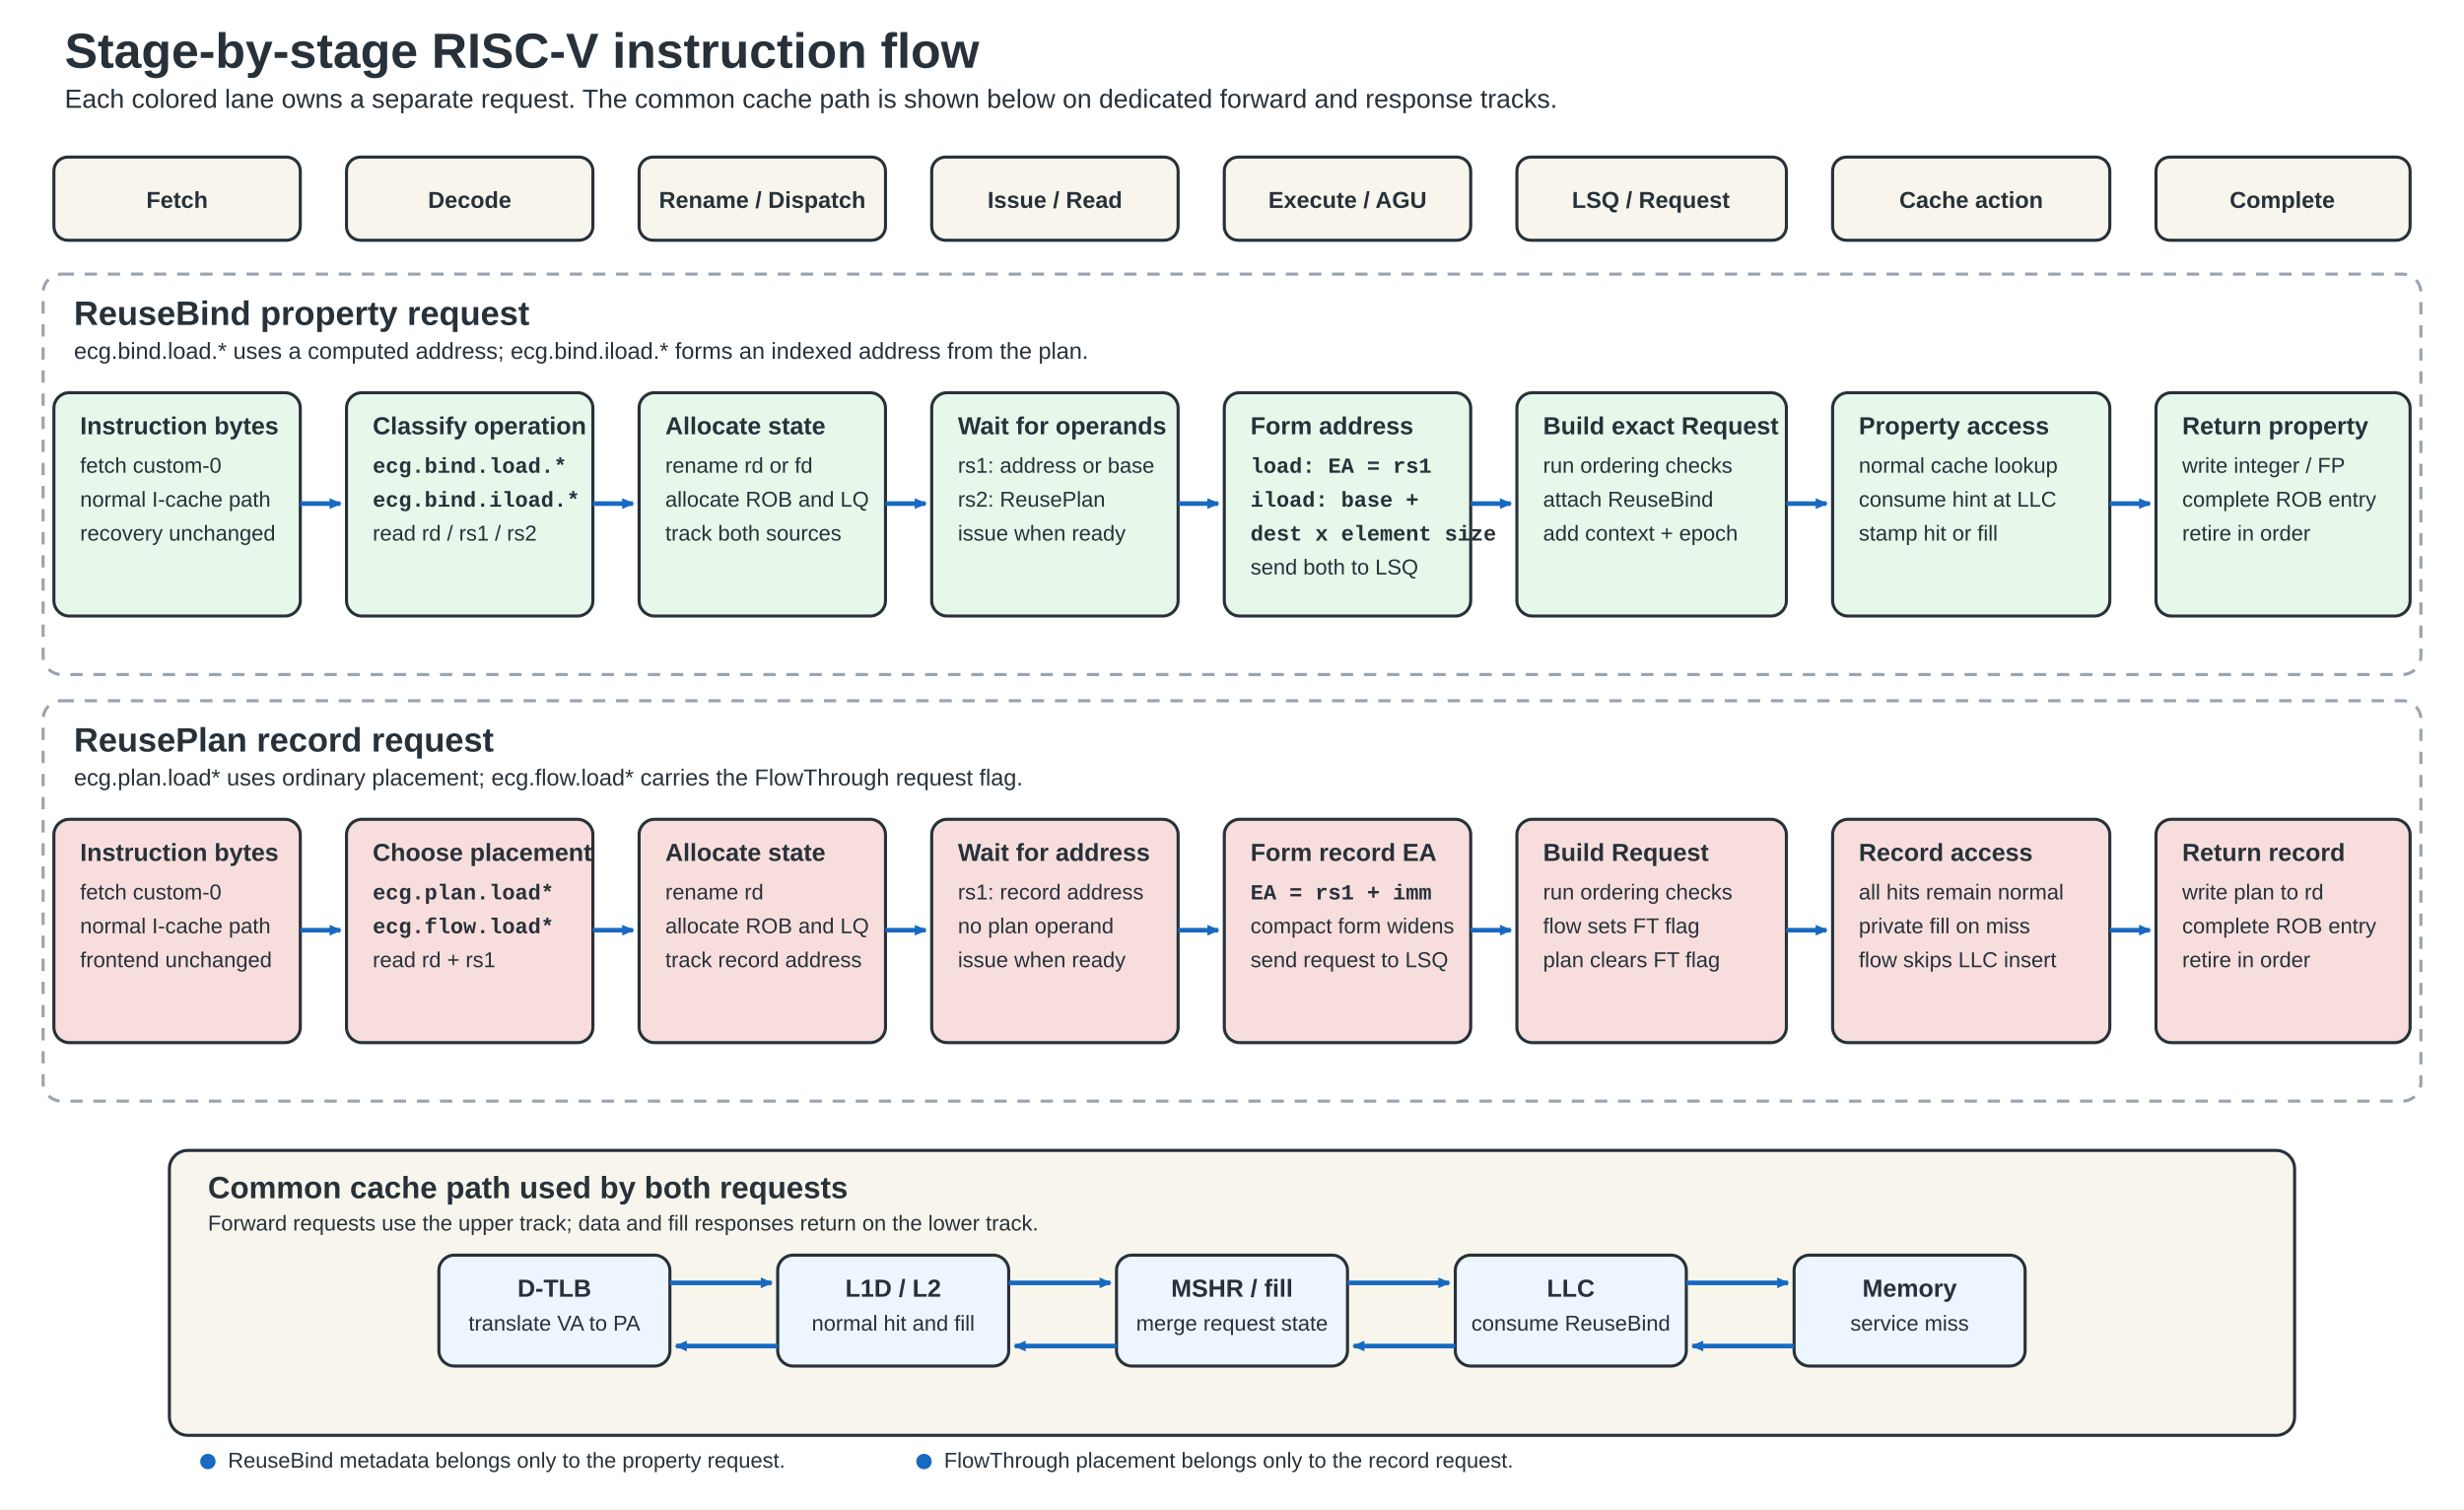
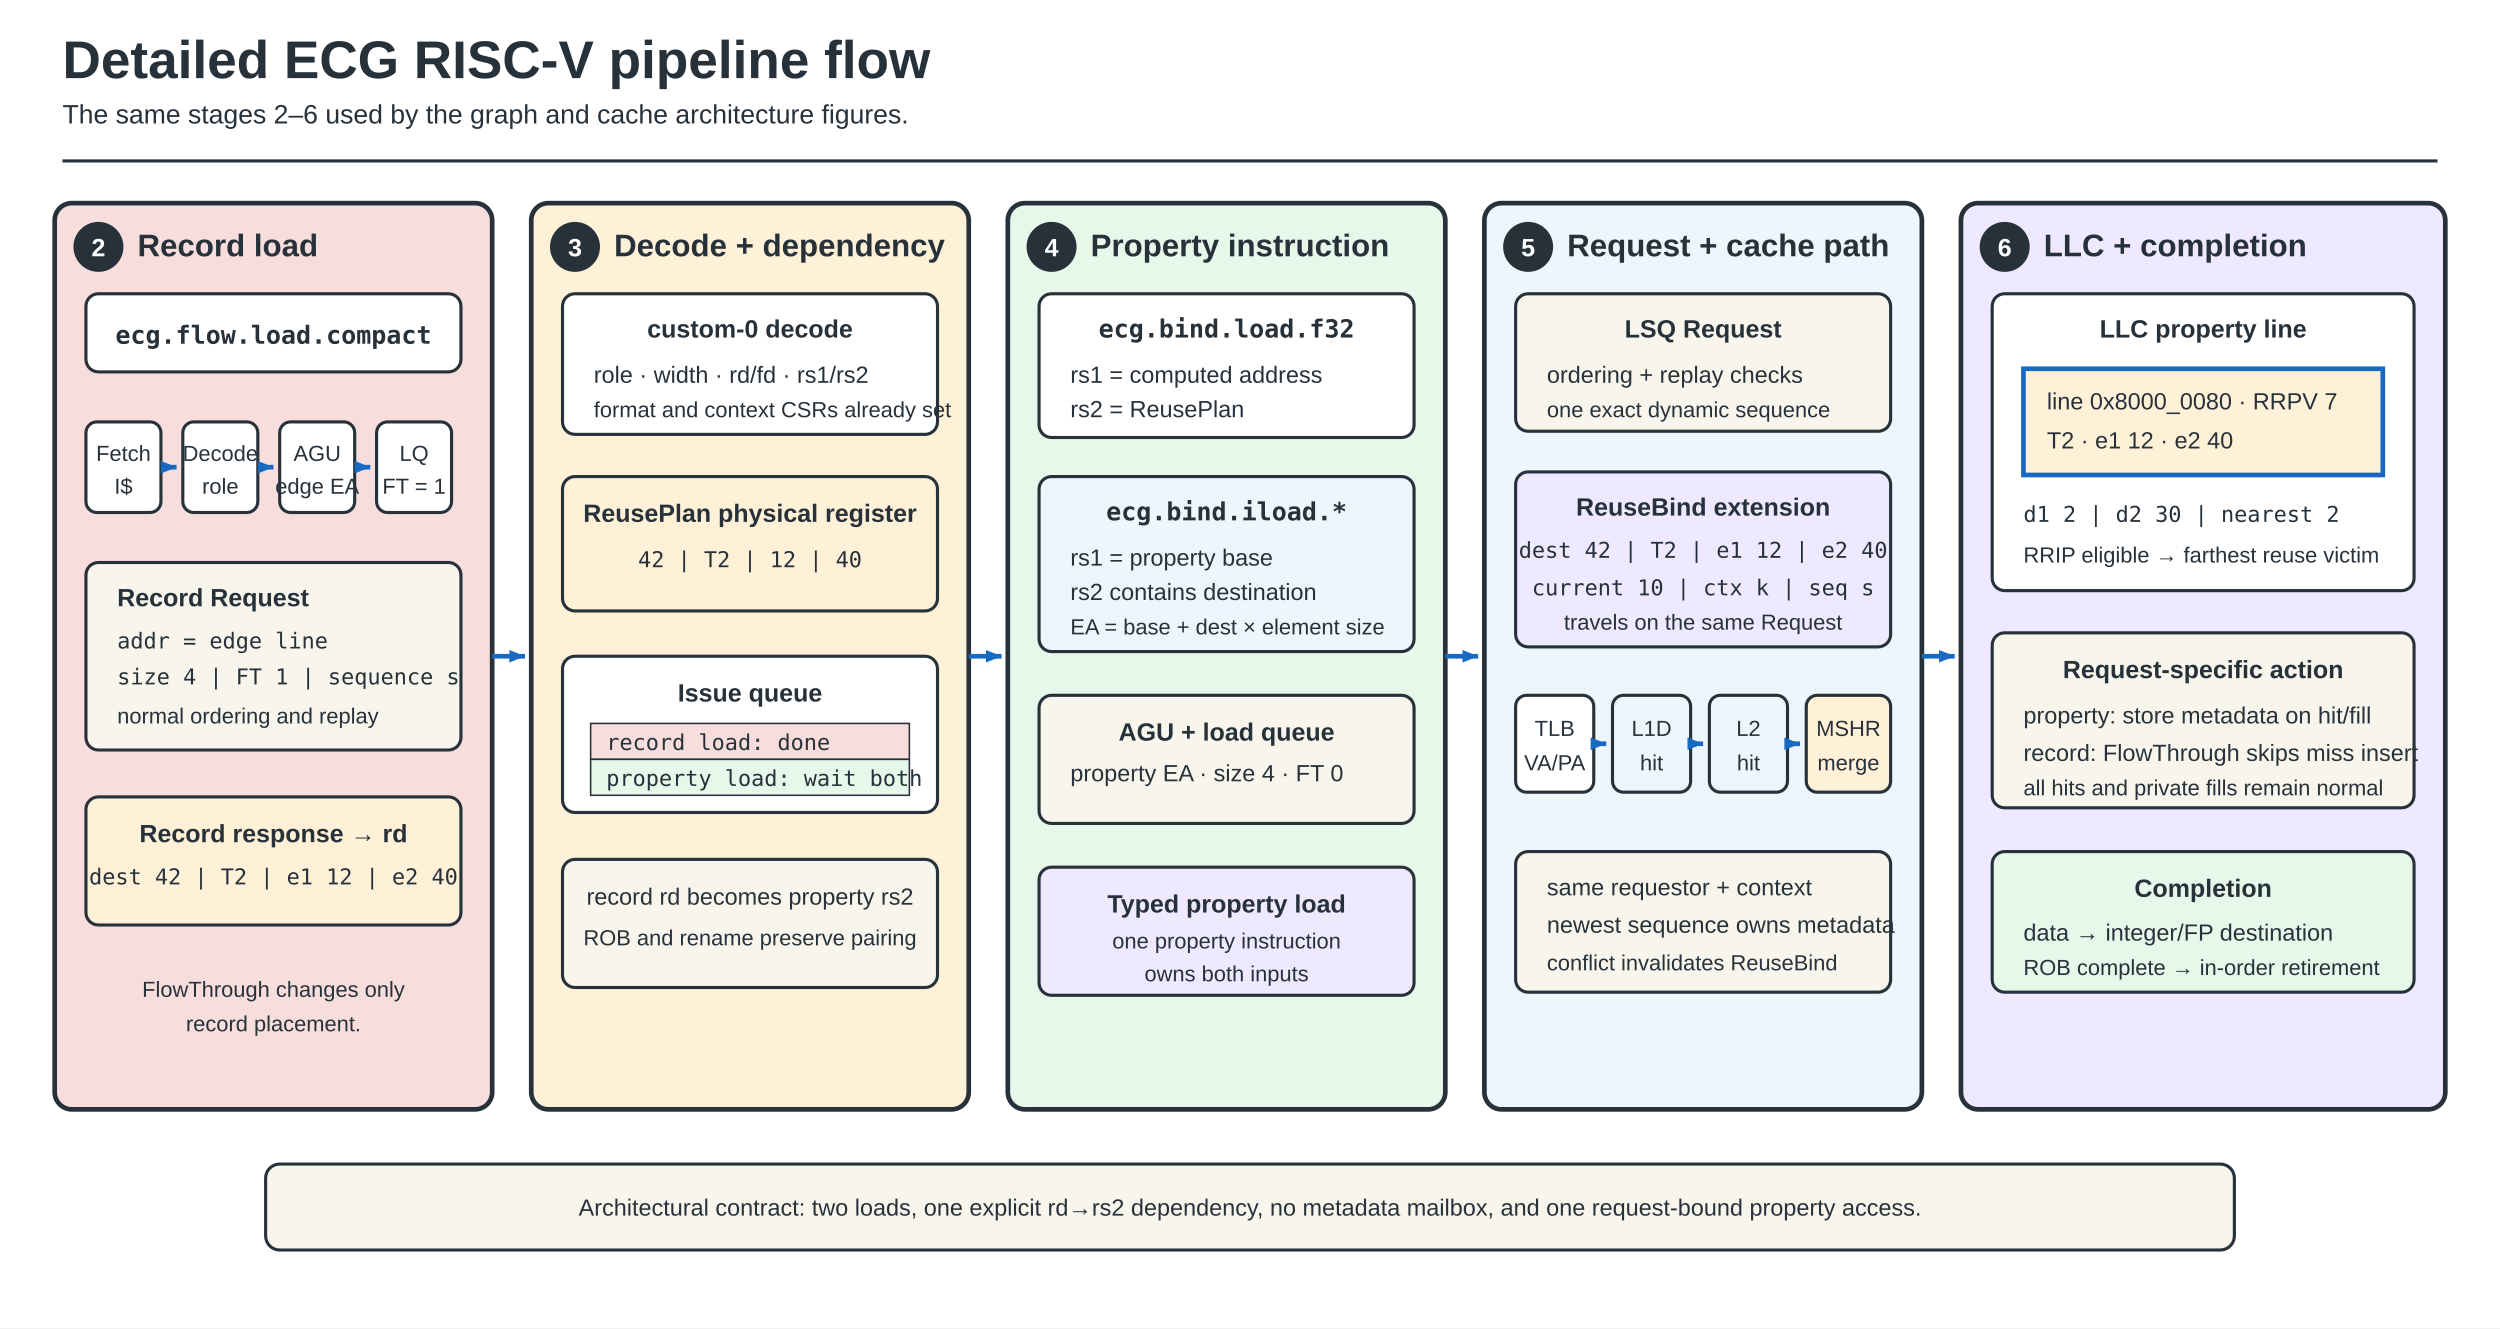
- <svg xmlns="http://www.w3.org/2000/svg" width="1600" height="980" viewBox="0 0 1600 980" role="img" aria-labelledby="title desc" fill="#27313A">
+ <svg xmlns="http://www.w3.org/2000/svg" width="1600" height="850" viewBox="0 0 1600 850" role="img" aria-labelledby="title desc" fill="#27313A">
  <defs>
-     <marker id="arrow" markerUnits="userSpaceOnUse" markerWidth="8" markerHeight="7" refX="7" refY="3.5" orient="auto">
-       <path d="M0 0 L8 3.5 L0 7 Z" fill="#1769C2" />
-     </marker>
-     <marker id="teal-arrow" markerUnits="userSpaceOnUse" markerWidth="8" markerHeight="7" refX="7" refY="3.5" orient="auto">
-       <path d="M0 0 L8 3.5 L0 7 Z" fill="#1769C2" />
-     </marker>
-     <marker id="coral-arrow" markerUnits="userSpaceOnUse" markerWidth="8" markerHeight="7" refX="7" refY="3.5" orient="auto">
-       <path d="M0 0 L8 3.5 L0 7 Z" fill="#1769C2" />
+     <marker id="arrow" viewBox="0 0 10 8" markerWidth="10" markerHeight="8" refX="10" refY="4" orient="auto" markerUnits="userSpaceOnUse">
+       <path d="M0 0 L10 4 L0 8 Z" fill="#1769C2" />
    </marker>
    <style>
      :root{color-scheme:light dark}
      @media(prefers-color-scheme:dark){
        [fill="#27313A"]{fill:#ECE7DD}[stroke="#27313A"]{stroke:#ECE7DD}
        [fill="#FFFFFF"]{fill:#1E2327}[fill="#F8F6EC"]{fill:#252A2E}
        [fill="#EDF5FF"]{fill:#273846}[fill="#E7F7EA"]{fill:#24382A}
        [fill="#FFF0D8"]{fill:#3B3122}[fill="#F7DEDC"]{fill:#3D292A}
-         [fill="#EEE9FF"]{fill:#302C3C}[stroke="#9AA3AD"]{stroke:#747D86}
+         [fill="#EEE9FF"]{fill:#302C3C}
      }
-       .title{font:700 32px Arial,sans-serif}
-       .subtitle{font:400 17px Arial,sans-serif}
-       .column{font:700 15px Arial,sans-serif}
-       .lane-title{font:700 22px Arial,sans-serif}
-       .lane-note{font:400 15px Arial,sans-serif}
-       .box-title{font:700 16px Arial,sans-serif}
-       .body{font:400 14px Arial,sans-serif}
-       .mono{font:700 14px 'Courier New',monospace}
-       .small{font:400 14px Arial,sans-serif}
-       .panel-title{font:700 20px Arial,sans-serif}
+       .sans{font-family:Arial,Helvetica,sans-serif}
+       .mono{font-family:"SFMono-Regular",Consolas,monospace}
+       .title{font-size:34px;font-weight:700}
+       .subtitle{font-size:17px}
+       .heading{font-size:20px;font-weight:700}
+       .label{font-size:16px;font-weight:700}
+       .body{font-size:15px}
+       .small{font-size:14px}
+       .arrow{fill:none;stroke:#1769C2;stroke-width:3;marker-end:url(#arrow)}
+       .slot{fill:#FFFFFF;stroke:#27313A;stroke-width:2}
    </style>
  </defs>
-   <rect width="1600" height="980" fill="#FFFFFF" />
-   <text x="42" y="44" class="title">Stage-by-stage RISC-V instruction flow</text>
-   <text x="42" y="70" class="subtitle">Each colored lane owns a separate request. The common cache path is shown below on dedicated forward and response tracks.</text>
-   <g fill="#F8F6EC" stroke="#27313A" stroke-width="2">
-     <rect x="35" y="102" width="160" height="54" rx="9" />
-     <rect x="225" y="102" width="160" height="54" rx="9" />
-     <rect x="415" y="102" width="160" height="54" rx="9" />
-     <rect x="605" y="102" width="160" height="54" rx="9" />
-     <rect x="795" y="102" width="160" height="54" rx="9" />
-     <rect x="985" y="102" width="175" height="54" rx="9" />
-     <rect x="1190" y="102" width="180" height="54" rx="9" />
-     <rect x="1400" y="102" width="165" height="54" rx="9" />
+   <rect width="1600" height="850" fill="#FFFFFF" />
+   <text x="40" y="50" class="sans title">Detailed ECG RISC-V pipeline flow</text>
+   <text x="40" y="79" class="sans subtitle">The same stages 2–6 used by the graph and cache architecture figures.</text>
+   <line x1="40" y1="103" x2="1560" y2="103" stroke="#27313A" stroke-width="2" />
+   <g stroke="#27313A" stroke-width="3">
+     <rect x="35" y="130" width="280" height="580" rx="11" fill="#F7DEDC" />
+     <rect x="340" y="130" width="280" height="580" rx="11" fill="#FFF0D8" />
+     <rect x="645" y="130" width="280" height="580" rx="11" fill="#E7F7EA" />
+     <rect x="950" y="130" width="280" height="580" rx="11" fill="#EDF5FF" />
+     <rect x="1255" y="130" width="310" height="580" rx="11" fill="#EEE9FF" />
  </g>
-   <g text-anchor="middle" class="column">
-     <text x="115" y="135">Fetch</text>
-     <text x="305" y="135">Decode</text>
-     <text x="495" y="135">Rename / Dispatch</text>
-     <text x="685" y="135">Issue / Read</text>
-     <text x="875" y="135">Execute / AGU</text>
-     <text x="1072" y="135">LSQ / Request</text>
-     <text x="1280" y="135">Cache action</text>
-     <text x="1482" y="135">Complete</text>
+   <circle cx="63" cy="158" r="16" fill="#27313A" />
+   <text x="63" y="164" text-anchor="middle" fill="#FFFFFF" class="sans label">2</text>
+   <text x="88" y="164" class="sans heading">Record load</text>
+   <rect x="55" y="188" width="240" height="50" rx="8" fill="#FFFFFF" stroke="#27313A" stroke-width="2" />
+   <text x="175" y="220" text-anchor="middle" class="mono label">ecg.flow.load.compact</text>
+   <g text-anchor="middle">
+     <rect x="55" y="270" width="48" height="58" rx="7" class="slot" />
+     <rect x="117" y="270" width="48" height="58" rx="7" class="slot" />
+     <rect x="179" y="270" width="48" height="58" rx="7" class="slot" />
+     <rect x="241" y="270" width="48" height="58" rx="7" class="slot" />
+     <text x="79" y="295" class="sans small">Fetch</text>
+     <text x="79" y="316" class="sans small">I$</text>
+     <text x="141" y="295" class="sans small">Decode</text>
+     <text x="141" y="316" class="sans small">role</text>
+     <text x="203" y="295" class="sans small">AGU</text>
+     <text x="203" y="316" class="sans small">edge EA</text>
+     <text x="265" y="295" class="sans small">LQ</text>
+     <text x="265" y="316" class="sans small">FT = 1</text>
  </g>
-   <rect x="28" y="178" width="1544" height="260" rx="12" fill="none" stroke="#9AA3AD" stroke-width="2" stroke-dasharray="8 7" />
-   <text x="48" y="211" class="lane-title">ReuseBind property request</text>
-   <text x="48" y="233" class="lane-note">ecg.bind.load.* uses a computed address; ecg.bind.iload.* forms an indexed address from the plan.</text>
-   <g fill="#E7F7EA" stroke="#27313A" stroke-width="2">
-     <rect x="35" y="255" width="160" height="145" rx="10" />
-     <rect x="225" y="255" width="160" height="145" rx="10" />
-     <rect x="415" y="255" width="160" height="145" rx="10" />
-     <rect x="605" y="255" width="160" height="145" rx="10" />
-     <rect x="795" y="255" width="160" height="145" rx="10" />
-     <rect x="985" y="255" width="175" height="145" rx="10" />
-     <rect x="1190" y="255" width="180" height="145" rx="10" />
-     <rect x="1400" y="255" width="165" height="145" rx="10" />
+   <path d="M103 299 H113" class="arrow" />
+   <path d="M165 299 H175" class="arrow" />
+   <path d="M227 299 H237" class="arrow" />
+   <rect x="55" y="360" width="240" height="120" rx="8" fill="#F8F6EC" stroke="#27313A" stroke-width="2" />
+   <text x="75" y="388" class="sans label">Record Request</text>
+   <text x="75" y="415" class="mono small">addr = edge line</text>
+   <text x="75" y="438" class="mono small">size 4 | FT 1 | sequence s</text>
+   <text x="75" y="463" class="sans small">normal ordering and replay</text>
+   <rect x="55" y="510" width="240" height="82" rx="8" fill="#FFF0D8" stroke="#27313A" stroke-width="2" />
+   <text x="175" y="539" text-anchor="middle" class="sans label">Record response → rd</text>
+   <text x="175" y="566" text-anchor="middle" class="mono small">dest 42 | T2 | e1 12 | e2 40</text>
+   <text x="175" y="638" text-anchor="middle" class="sans small">FlowThrough changes only</text>
+   <text x="175" y="660" text-anchor="middle" class="sans small">record placement.</text>
+   <circle cx="368" cy="158" r="16" fill="#27313A" />
+   <text x="368" y="164" text-anchor="middle" fill="#FFFFFF" class="sans label">3</text>
+   <text x="393" y="164" class="sans heading">Decode + dependency</text>
+   <rect x="360" y="188" width="240" height="90" rx="8" fill="#FFFFFF" stroke="#27313A" stroke-width="2" />
+   <text x="480" y="216" text-anchor="middle" class="sans label">custom-0 decode</text>
+   <text x="380" y="245" class="sans body">role · width · rd/fd · rs1/rs2</text>
+   <text x="380" y="267" class="sans small">format and context CSRs already set</text>
+   <rect x="360" y="305" width="240" height="86" rx="8" fill="#FFF0D8" stroke="#27313A" stroke-width="2" />
+   <text x="480" y="334" text-anchor="middle" class="sans label">ReusePlan physical register</text>
+   <text x="480" y="363" text-anchor="middle" class="mono small">42 | T2 | 12 | 40</text>
+   <rect x="360" y="420" width="240" height="100" rx="8" fill="#FFFFFF" stroke="#27313A" stroke-width="2" />
+   <text x="480" y="449" text-anchor="middle" class="sans label">Issue queue</text>
+   <rect x="378" y="463" width="204" height="23" fill="#F7DEDC" stroke="#27313A" />
+   <rect x="378" y="486" width="204" height="23" fill="#E7F7EA" stroke="#27313A" />
+   <text x="388" y="480" class="mono small">record load: done</text>
+   <text x="388" y="503" class="mono small">property load: wait both</text>
+   <rect x="360" y="550" width="240" height="82" rx="8" fill="#F8F6EC" stroke="#27313A" stroke-width="2" />
+   <text x="480" y="579" text-anchor="middle" class="sans body">record rd becomes property rs2</text>
+   <text x="480" y="605" text-anchor="middle" class="sans small">ROB and rename preserve pairing</text>
+   <circle cx="673" cy="158" r="16" fill="#27313A" />
+   <text x="673" y="164" text-anchor="middle" fill="#FFFFFF" class="sans label">4</text>
+   <text x="698" y="164" class="sans heading">Property instruction</text>
+   <rect x="665" y="188" width="240" height="92" rx="8" fill="#FFFFFF" stroke="#27313A" stroke-width="2" />
+   <text x="785" y="216" text-anchor="middle" class="mono label">ecg.bind.load.f32</text>
+   <text x="685" y="245" class="sans body">rs1 = computed address</text>
+   <text x="685" y="267" class="sans body">rs2 = ReusePlan</text>
+   <rect x="665" y="305" width="240" height="112" rx="8" fill="#EDF5FF" stroke="#27313A" stroke-width="2" />
+   <text x="785" y="333" text-anchor="middle" class="mono label">ecg.bind.iload.*</text>
+   <text x="685" y="362" class="sans body">rs1 = property base</text>
+   <text x="685" y="384" class="sans body">rs2 contains destination</text>
+   <text x="685" y="406" class="sans small">EA = base + dest × element size</text>
+   <rect x="665" y="445" width="240" height="82" rx="8" fill="#F8F6EC" stroke="#27313A" stroke-width="2" />
+   <text x="785" y="474" text-anchor="middle" class="sans label">AGU + load queue</text>
+   <text x="685" y="500" class="sans body">property EA · size 4 · FT 0</text>
+   <rect x="665" y="555" width="240" height="82" rx="8" fill="#EEE9FF" stroke="#27313A" stroke-width="2" />
+   <text x="785" y="584" text-anchor="middle" class="sans label">Typed property load</text>
+   <text x="785" y="607" text-anchor="middle" class="sans small">one property instruction</text>
+   <text x="785" y="628" text-anchor="middle" class="sans small">owns both inputs</text>
+   <circle cx="978" cy="158" r="16" fill="#27313A" />
+   <text x="978" y="164" text-anchor="middle" fill="#FFFFFF" class="sans label">5</text>
+   <text x="1003" y="164" class="sans heading">Request + cache path</text>
+   <rect x="970" y="188" width="240" height="88" rx="8" fill="#F8F6EC" stroke="#27313A" stroke-width="2" />
+   <text x="1090" y="216" text-anchor="middle" class="sans label">LSQ Request</text>
+   <text x="990" y="245" class="sans body">ordering + replay checks</text>
+   <text x="990" y="267" class="sans small">one exact dynamic sequence</text>
+   <rect x="970" y="302" width="240" height="112" rx="8" fill="#EEE9FF" stroke="#27313A" stroke-width="2" />
+   <text x="1090" y="330" text-anchor="middle" class="sans label">ReuseBind extension</text>
+   <text x="1090" y="357" text-anchor="middle" class="mono small">dest 42 | T2 | e1 12 | e2 40</text>
+   <text x="1090" y="381" text-anchor="middle" class="mono small">current 10 | ctx k | seq s</text>
+   <text x="1090" y="403" text-anchor="middle" class="sans small">travels on the same Request</text>
+   <g text-anchor="middle">
+     <rect x="970" y="445" width="50" height="62" rx="7" class="slot" />
+     <rect x="1032" y="445" width="50" height="62" rx="7" fill="#EDF5FF" stroke="#27313A" stroke-width="2" />
+     <rect x="1094" y="445" width="50" height="62" rx="7" fill="#EDF5FF" stroke="#27313A" stroke-width="2" />
+     <rect x="1156" y="445" width="54" height="62" rx="7" fill="#FFF0D8" stroke="#27313A" stroke-width="2" />
+     <text x="995" y="471" class="sans small">TLB</text>
+     <text x="995" y="493" class="sans small">VA/PA</text>
+     <text x="1057" y="471" class="sans small">L1D</text>
+     <text x="1057" y="493" class="sans small">hit</text>
+     <text x="1119" y="471" class="sans small">L2</text>
+     <text x="1119" y="493" class="sans small">hit</text>
+     <text x="1183" y="471" class="sans small">MSHR</text>
+     <text x="1183" y="493" class="sans small">merge</text>
  </g>
-   <text x="52" y="282" class="box-title">Instruction bytes</text>
-   <text x="52" y="307" class="body">fetch custom-0</text>
-   <text x="52" y="329" class="body">normal I-cache path</text>
-   <text x="52" y="351" class="body">recovery unchanged</text>
-   <text x="242" y="282" class="box-title">Classify operation</text>
-   <text x="242" y="307" class="mono">ecg.bind.load.*</text>
-   <text x="242" y="329" class="mono">ecg.bind.iload.*</text>
-   <text x="242" y="351" class="body">read rd / rs1 / rs2</text>
-   <text x="432" y="282" class="box-title">Allocate state</text>
-   <text x="432" y="307" class="body">rename rd or fd</text>
-   <text x="432" y="329" class="body">allocate ROB and LQ</text>
-   <text x="432" y="351" class="body">track both sources</text>
-   <text x="622" y="282" class="box-title">Wait for operands</text>
-   <text x="622" y="307" class="body">rs1: address or base</text>
-   <text x="622" y="329" class="body">rs2: ReusePlan</text>
-   <text x="622" y="351" class="body">issue when ready</text>
-   <text x="812" y="282" class="box-title">Form address</text>
-   <text x="812" y="307" class="mono">load: EA = rs1</text>
-   <text x="812" y="329" class="mono">iload: base +</text>
-   <text x="812" y="351" class="mono">dest x element size</text>
-   <text x="812" y="373" class="body">send both to LSQ</text>
-   <text x="1002" y="282" class="box-title">Build exact Request</text>
-   <text x="1002" y="307" class="body">run ordering checks</text>
-   <text x="1002" y="329" class="body">attach ReuseBind</text>
-   <text x="1002" y="351" class="body">add context + epoch</text>
-   <text x="1207" y="282" class="box-title">Property access</text>
-   <text x="1207" y="307" class="body">normal cache lookup</text>
-   <text x="1207" y="329" class="body">consume hint at LLC</text>
-   <text x="1207" y="351" class="body">stamp hit or fill</text>
-   <text x="1417" y="282" class="box-title">Return property</text>
-   <text x="1417" y="307" class="body">write integer / FP</text>
-   <text x="1417" y="329" class="body">complete ROB entry</text>
-   <text x="1417" y="351" class="body">retire in order</text>
-   <g stroke="#1769C2" stroke-width="3" marker-end="url(#teal-arrow)">
-     <line x1="195" y1="327" x2="221" y2="327" />
-     <line x1="385" y1="327" x2="411" y2="327" />
-     <line x1="575" y1="327" x2="601" y2="327" />
-     <line x1="765" y1="327" x2="791" y2="327" />
-     <line x1="955" y1="327" x2="981" y2="327" />
-     <line x1="1160" y1="327" x2="1186" y2="327" />
-     <line x1="1370" y1="327" x2="1396" y2="327" />
-   </g>
-   <rect x="28" y="455" width="1544" height="260" rx="12" fill="none" stroke="#9AA3AD" stroke-width="2" stroke-dasharray="8 7" />
-   <text x="48" y="488" class="lane-title">ReusePlan record request</text>
-   <text x="48" y="510" class="lane-note">ecg.plan.load* uses ordinary placement; ecg.flow.load* carries the FlowThrough request flag.</text>
-   <g fill="#F7DEDC" stroke="#27313A" stroke-width="2">
-     <rect x="35" y="532" width="160" height="145" rx="10" />
-     <rect x="225" y="532" width="160" height="145" rx="10" />
-     <rect x="415" y="532" width="160" height="145" rx="10" />
-     <rect x="605" y="532" width="160" height="145" rx="10" />
-     <rect x="795" y="532" width="160" height="145" rx="10" />
-     <rect x="985" y="532" width="175" height="145" rx="10" />
-     <rect x="1190" y="532" width="180" height="145" rx="10" />
-     <rect x="1400" y="532" width="165" height="145" rx="10" />
-   </g>
-   <text x="52" y="559" class="box-title">Instruction bytes</text>
-   <text x="52" y="584" class="body">fetch custom-0</text>
-   <text x="52" y="606" class="body">normal I-cache path</text>
-   <text x="52" y="628" class="body">frontend unchanged</text>
-   <text x="242" y="559" class="box-title">Choose placement</text>
-   <text x="242" y="584" class="mono">ecg.plan.load*</text>
-   <text x="242" y="606" class="mono">ecg.flow.load*</text>
-   <text x="242" y="628" class="body">read rd + rs1</text>
-   <text x="432" y="559" class="box-title">Allocate state</text>
-   <text x="432" y="584" class="body">rename rd</text>
-   <text x="432" y="606" class="body">allocate ROB and LQ</text>
-   <text x="432" y="628" class="body">track record address</text>
-   <text x="622" y="559" class="box-title">Wait for address</text>
-   <text x="622" y="584" class="body">rs1: record address</text>
-   <text x="622" y="606" class="body">no plan operand</text>
-   <text x="622" y="628" class="body">issue when ready</text>
-   <text x="812" y="559" class="box-title">Form record EA</text>
-   <text x="812" y="584" class="mono">EA = rs1 + imm</text>
-   <text x="812" y="606" class="body">compact form widens</text>
-   <text x="812" y="628" class="body">send request to LSQ</text>
-   <text x="1002" y="559" class="box-title">Build Request</text>
-   <text x="1002" y="584" class="body">run ordering checks</text>
-   <text x="1002" y="606" class="body">flow sets FT flag</text>
-   <text x="1002" y="628" class="body">plan clears FT flag</text>
-   <text x="1207" y="559" class="box-title">Record access</text>
-   <text x="1207" y="584" class="body">all hits remain normal</text>
-   <text x="1207" y="606" class="body">private fill on miss</text>
-   <text x="1207" y="628" class="body">flow skips LLC insert</text>
-   <text x="1417" y="559" class="box-title">Return record</text>
-   <text x="1417" y="584" class="body">write plan to rd</text>
-   <text x="1417" y="606" class="body">complete ROB entry</text>
-   <text x="1417" y="628" class="body">retire in order</text>
-   <g stroke="#1769C2" stroke-width="3" marker-end="url(#coral-arrow)">
-     <line x1="195" y1="604" x2="221" y2="604" />
-     <line x1="385" y1="604" x2="411" y2="604" />
-     <line x1="575" y1="604" x2="601" y2="604" />
-     <line x1="765" y1="604" x2="791" y2="604" />
-     <line x1="955" y1="604" x2="981" y2="604" />
-     <line x1="1160" y1="604" x2="1186" y2="604" />
-     <line x1="1370" y1="604" x2="1396" y2="604" />
-   </g>
-   <rect x="110" y="747" width="1380" height="185" rx="12" fill="#F8F6EC" stroke="#27313A" stroke-width="2" />
-   <text x="135" y="778" class="panel-title">Common cache path used by both requests</text>
-   <text x="135" y="799" class="small">Forward requests use the upper track; data and fill responses return on the lower track.</text>
-   <g fill="#EDF5FF" stroke="#27313A" stroke-width="2">
-     <rect x="285" y="815" width="150" height="72" rx="10" />
-     <rect x="505" y="815" width="150" height="72" rx="10" />
-     <rect x="725" y="815" width="150" height="72" rx="10" />
-     <rect x="945" y="815" width="150" height="72" rx="10" />
-     <rect x="1165" y="815" width="150" height="72" rx="10" />
-   </g>
-   <g text-anchor="middle">
-     <text x="360" y="842" class="box-title">D-TLB</text>
-     <text x="360" y="864" class="body">translate VA to PA</text>
-     <text x="580" y="842" class="box-title">L1D / L2</text>
-     <text x="580" y="864" class="body">normal hit and fill</text>
-     <text x="800" y="842" class="box-title">MSHR / fill</text>
-     <text x="800" y="864" class="body">merge request state</text>
-     <text x="1020" y="842" class="box-title">LLC</text>
-     <text x="1020" y="864" class="body">consume ReuseBind</text>
-     <text x="1240" y="842" class="box-title">Memory</text>
-     <text x="1240" y="864" class="body">service miss</text>
-   </g>
-   <g stroke="#1769C2" stroke-width="3" marker-end="url(#arrow)">
-     <line x1="435" y1="833" x2="501" y2="833" />
-     <line x1="655" y1="833" x2="721" y2="833" />
-     <line x1="875" y1="833" x2="941" y2="833" />
-     <line x1="1095" y1="833" x2="1161" y2="833" />
-     <line x1="1165" y1="874" x2="1099" y2="874" />
-     <line x1="945" y1="874" x2="879" y2="874" />
-     <line x1="725" y1="874" x2="659" y2="874" />
-     <line x1="505" y1="874" x2="439" y2="874" />
-   </g>
-   <circle cx="135" cy="949" r="5" fill="#1769C2" />
-   <text x="148" y="953" class="small">ReuseBind metadata belongs only to the property request.</text>
-   <circle cx="600" cy="949" r="5" fill="#1769C2" />
-   <text x="613" y="953" class="small">FlowThrough placement belongs only to the record request.</text>
+   <path d="M1020 476 H1028" class="arrow" />
+   <path d="M1082 476 H1090" class="arrow" />
+   <path d="M1144 476 H1152" class="arrow" />
+   <rect x="970" y="545" width="240" height="90" rx="8" fill="#F8F6EC" stroke="#27313A" stroke-width="2" />
+   <text x="990" y="573" class="sans body">same requestor + context</text>
+   <text x="990" y="597" class="sans body">newest sequence owns metadata</text>
+   <text x="990" y="621" class="sans small">conflict invalidates ReuseBind</text>
+   <circle cx="1283" cy="158" r="16" fill="#27313A" />
+   <text x="1283" y="164" text-anchor="middle" fill="#FFFFFF" class="sans label">6</text>
+   <text x="1308" y="164" class="sans heading">LLC + completion</text>
+   <rect x="1275" y="188" width="270" height="190" rx="8" fill="#FFFFFF" stroke="#27313A" stroke-width="2" />
+   <text x="1410" y="216" text-anchor="middle" class="sans label">LLC property line</text>
+   <rect x="1295" y="236" width="230" height="68" fill="#FFF0D8" stroke="#1769C2" stroke-width="3" />
+   <text x="1310" y="262" class="sans body">line 0x8000_0080 · RRPV 7</text>
+   <text x="1310" y="287" class="sans body">T2 · e1 12 · e2 40</text>
+   <text x="1295" y="334" class="mono small">d1 2 | d2 30 | nearest 2</text>
+   <text x="1295" y="360" class="sans small">RRIP eligible → farthest reuse victim</text>
+   <rect x="1275" y="405" width="270" height="112" rx="8" fill="#F8F6EC" stroke="#27313A" stroke-width="2" />
+   <text x="1410" y="434" text-anchor="middle" class="sans label">Request-specific action</text>
+   <text x="1295" y="463" class="sans body">property: store metadata on hit/fill</text>
+   <text x="1295" y="487" class="sans body">record: FlowThrough skips miss insert</text>
+   <text x="1295" y="509" class="sans small">all hits and private fills remain normal</text>
+   <rect x="1275" y="545" width="270" height="90" rx="8" fill="#E7F7EA" stroke="#27313A" stroke-width="2" />
+   <text x="1410" y="574" text-anchor="middle" class="sans label">Completion</text>
+   <text x="1295" y="602" class="sans body">data → integer/FP destination</text>
+   <text x="1295" y="624" class="sans small">ROB complete → in-order retirement</text>
+   <path d="M315 420 H336" class="arrow" />
+   <path d="M620 420 H641" class="arrow" />
+   <path d="M925 420 H946" class="arrow" />
+   <path d="M1230 420 H1251" class="arrow" />
+   <rect x="170" y="745" width="1260" height="55" rx="9" fill="#F8F6EC" stroke="#27313A" stroke-width="2" />
+   <text x="800" y="778" text-anchor="middle" class="sans body">Architectural contract: two loads, one explicit rd→rs2 dependency, no metadata mailbox, and one request-bound property access.</text>
</svg>
